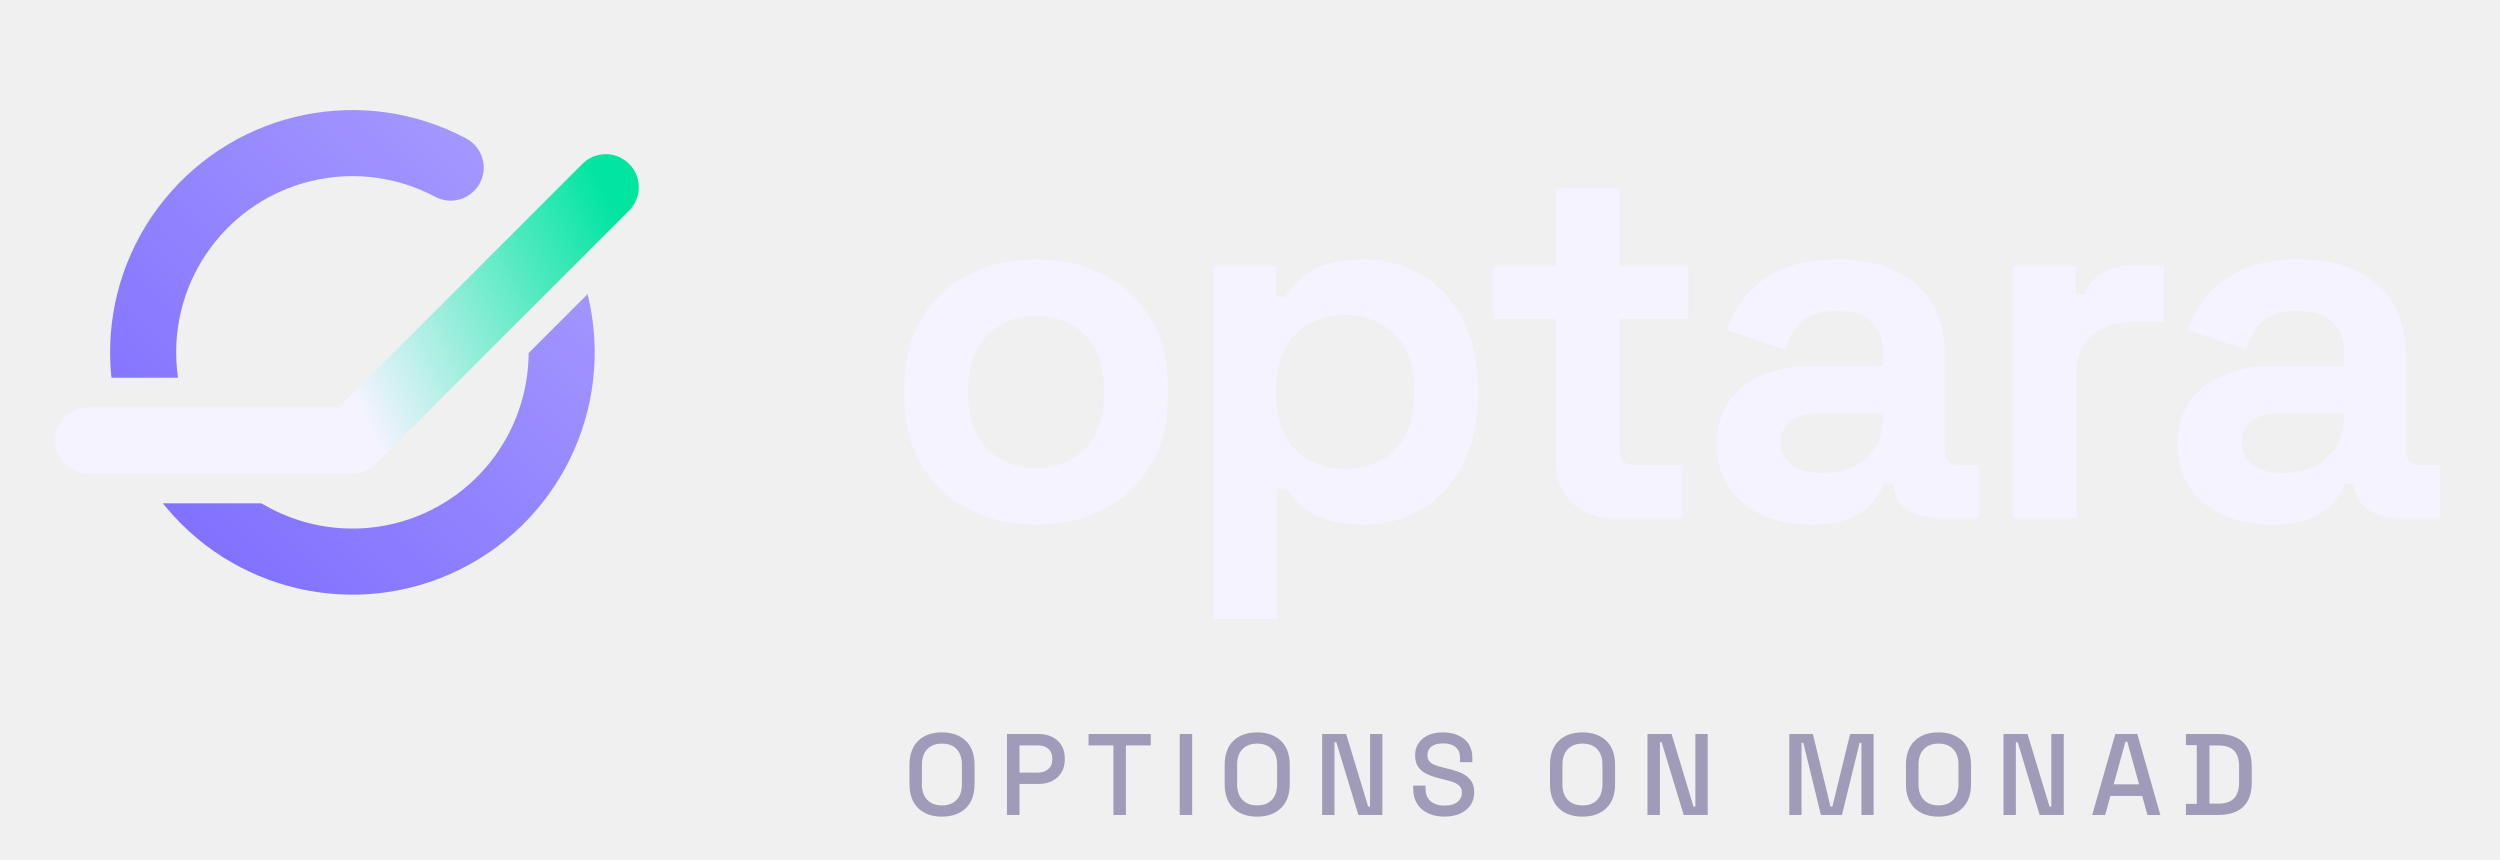
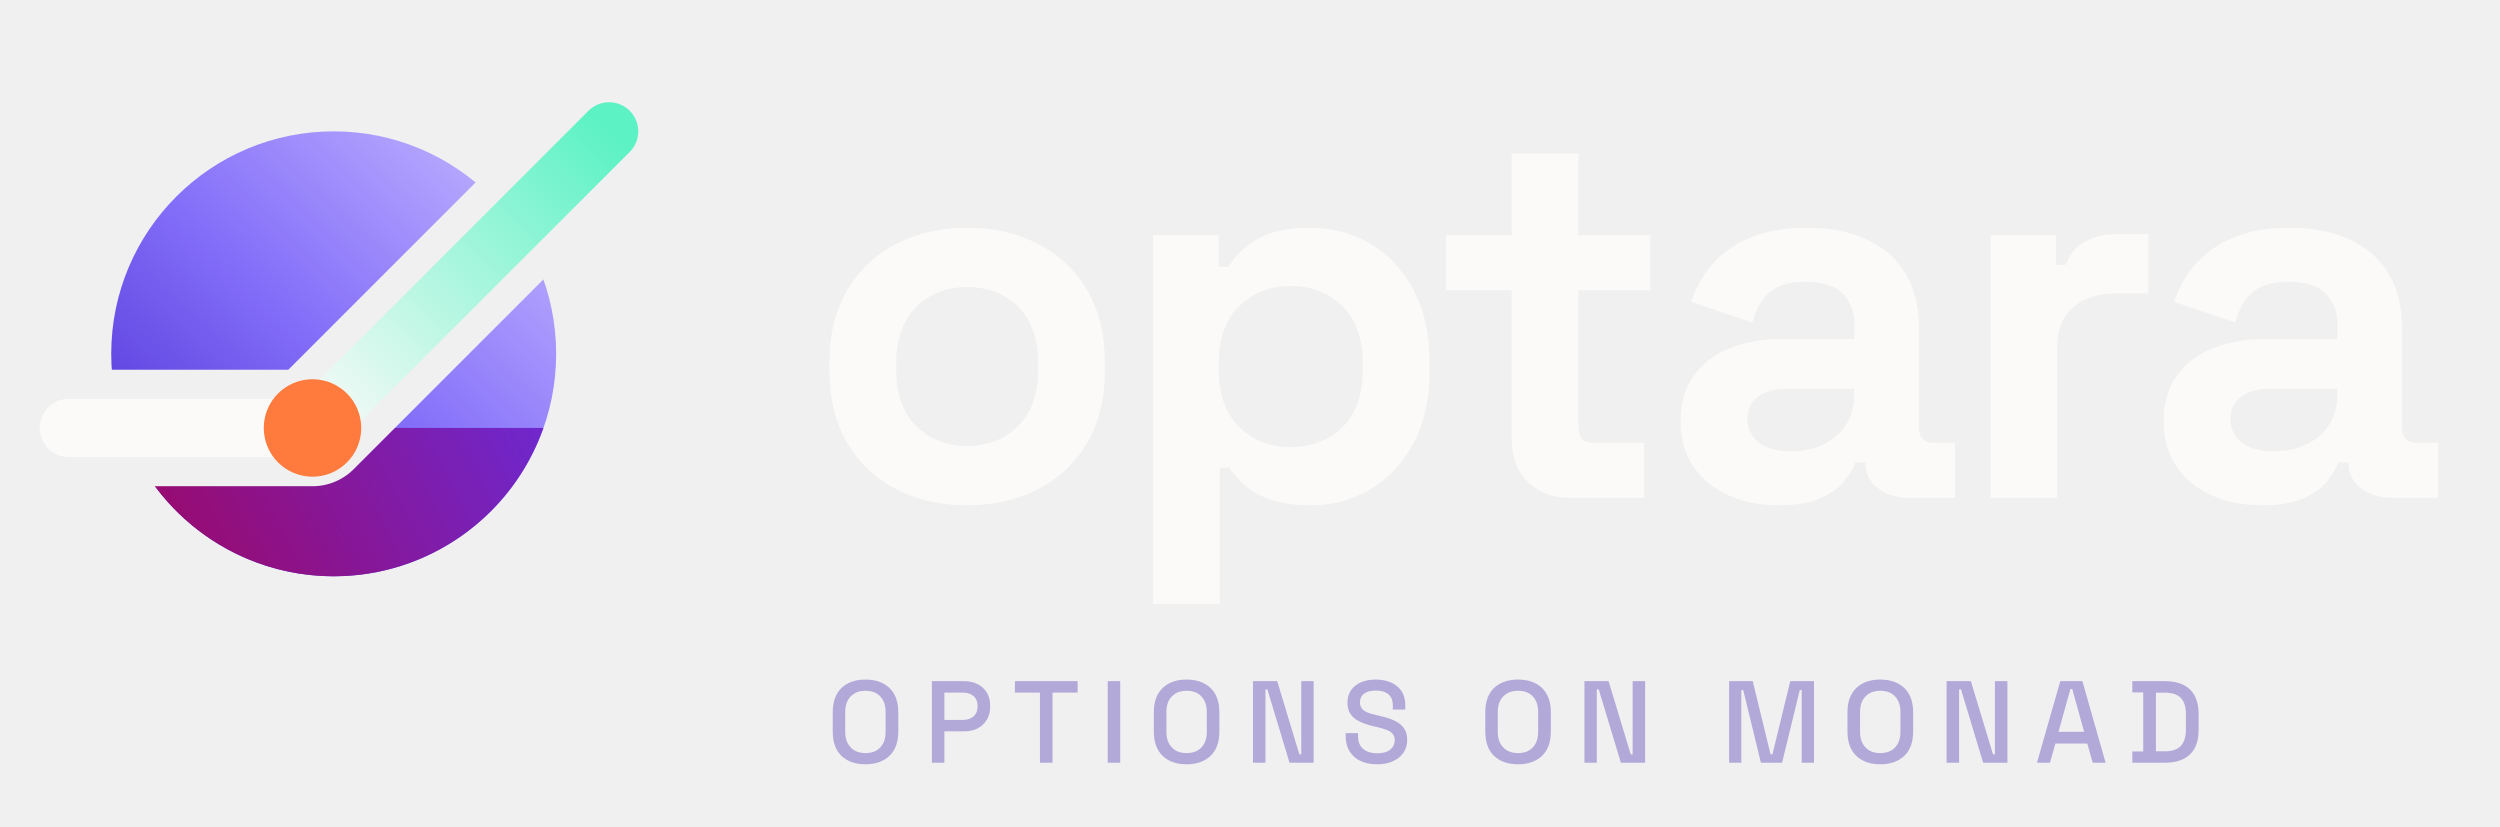
- <svg xmlns="http://www.w3.org/2000/svg" width="227" height="78" viewBox="0 0 227 78">
-   <defs>
-     <mask id="l-m-cut" maskUnits="userSpaceOnUse" x="0" y="0" width="64" height="64">
-       <rect width="64" height="64" fill="#fff" />
-       <path d="M8 40 L32 40 L55 17" fill="none" stroke="#000" stroke-width="11.4" stroke-linecap="round" stroke-linejoin="round" />
-     </mask>
-     <linearGradient id="l-m-ring" x1="12" y1="52" x2="52" y2="12" gradientUnits="userSpaceOnUse">
-       <stop offset="0" stop-color="#7c6cff" />
-       <stop offset="1" stop-color="#a99dff" />
-     </linearGradient>
-     <linearGradient id="l-m-ray" x1="8" y1="40" x2="55" y2="17" gradientUnits="userSpaceOnUse">
-       <stop offset="0" stop-color="#f4f3ff" />
-       <stop offset="0.45" stop-color="#f4f3ff" />
-       <stop offset="1" stop-color="#00e5a0" />
-     </linearGradient>
-   </defs>
-   <g fill="none" stroke-width="6" stroke-linecap="round" stroke-linejoin="round">
-     <path d="M50.07 26.13 A19 19 0 1 1 40.92 15.22" stroke="url(#l-m-ring)" mask="url(#l-m-cut)" />
-     <path d="M8 40 L32 40 L55 17" stroke="url(#l-m-ray)" />
+ <svg xmlns="http://www.w3.org/2000/svg" width="236" height="78" viewBox="0 0 236 78">
+   <g transform="translate(0.5 -0.6)">
+     <defs>
+       <mask id="lk-cut" maskUnits="userSpaceOnUse" x="0" y="0" width="64" height="64">
+         <rect width="64" height="64" fill="#fff" />
+         <path d="M6 41 H29 L57 13" stroke="#000" stroke-width="11" fill="none" stroke-linejoin="round" stroke-linecap="round" />
+       </mask>
+       <linearGradient id="lk-call" x1="12" y1="54" x2="50" y2="14" gradientUnits="userSpaceOnUse">
+         <stop offset="0" stop-color="#4a2bd0" />
+         <stop offset="0.5" stop-color="#836ef9" />
+         <stop offset="1" stop-color="#c3b6ff" />
+       </linearGradient>
+       <linearGradient id="lk-put" x1="10" y1="56" x2="52" y2="34" gradientUnits="userSpaceOnUse">
+         <stop offset="0" stop-color="#a0055d" />
+         <stop offset="1" stop-color="#6a2bd9" />
+       </linearGradient>
+       <linearGradient id="lk-ray" x1="29" y1="41" x2="57" y2="13" gradientUnits="userSpaceOnUse">
+         <stop offset="0" stop-color="#fbfaf9" />
+         <stop offset="1" stop-color="#5cf2c4" />
+       </linearGradient>
+     </defs>
+     <g mask="url(#lk-cut)">
+       <circle cx="31" cy="34" r="21" fill="url(#lk-call)" />
+       <path d="M11.201 41 H50.799 A21 21 0 0 1 11.201 41Z" fill="url(#lk-put)" />
+     </g>
+     <path d="M6 41 H29 L57 13" stroke="url(#lk-ray)" stroke-width="5.5" fill="none" stroke-linecap="round" stroke-linejoin="round" />
+     <circle cx="29" cy="41" r="4.6" fill="#ff7a3d" />
  </g>
-   <path d="M94.08 47.64L94.08 47.64Q90.67 47.64 87.96 46.26Q85.24 44.88 83.68 42.26Q82.12 39.64 82.12 35.96L82.12 35.96L82.12 35.22Q82.12 31.54 83.68 28.92Q85.24 26.30 87.96 24.92Q90.67 23.54 94.08 23.54L94.08 23.54Q97.48 23.54 100.19 24.92Q102.91 26.30 104.47 28.92Q106.04 31.54 106.04 35.22L106.04 35.22L106.04 35.96Q106.04 39.64 104.47 42.26Q102.91 44.88 100.19 46.26Q97.48 47.64 94.08 47.64ZM94.08 42.49L94.08 42.49Q96.74 42.49 98.49 40.77Q100.24 39.04 100.24 35.82L100.24 35.82L100.24 35.36Q100.24 32.14 98.52 30.42Q96.79 28.69 94.08 28.69L94.08 28.69Q91.41 28.69 89.66 30.42Q87.91 32.14 87.91 35.36L87.91 35.36L87.91 35.82Q87.91 39.04 89.66 40.77Q91.41 42.49 94.08 42.49ZM115.97 56.20L110.17 56.20L110.17 24.18L115.88 24.18L115.88 26.94L116.70 26.94Q117.49 25.61 119.14 24.57Q120.80 23.54 123.88 23.54L123.88 23.54Q126.64 23.54 128.99 24.90Q131.33 26.25 132.76 28.88Q134.18 31.50 134.18 35.22L134.18 35.22L134.18 35.96Q134.18 39.69 132.76 42.31Q131.33 44.93 128.99 46.29Q126.64 47.64 123.88 47.64L123.88 47.64Q121.81 47.64 120.41 47.16Q119.00 46.68 118.15 45.92Q117.30 45.16 116.80 44.38L116.80 44.38L115.97 44.38L115.97 56.20ZM122.13 42.58L122.13 42.58Q124.85 42.58 126.62 40.86Q128.39 39.13 128.39 35.82L128.39 35.82L128.39 35.36Q128.39 32.05 126.59 30.32Q124.80 28.60 122.13 28.60L122.13 28.60Q119.46 28.60 117.67 30.32Q115.88 32.05 115.88 35.36L115.88 35.36L115.88 35.82Q115.88 39.13 117.67 40.86Q119.46 42.58 122.13 42.58ZM152.76 47L146.32 47Q144.07 47 142.67 45.60Q141.26 44.19 141.26 41.85L141.26 41.85L141.26 28.97L135.56 28.97L135.56 24.18L141.26 24.18L141.26 17.10L147.06 17.10L147.06 24.18L153.32 24.18L153.32 28.97L147.06 28.97L147.06 40.84Q147.06 42.22 148.35 42.22L148.35 42.22L152.76 42.22L152.76 47ZM164.44 47.64L164.44 47.64Q162.01 47.64 160.07 46.79Q158.14 45.94 157.02 44.31Q155.89 42.68 155.89 40.33L155.89 40.33Q155.89 37.98 157.02 36.40Q158.14 34.81 160.14 34.01Q162.14 33.20 164.72 33.20L164.72 33.20L170.98 33.20L170.98 31.91Q170.98 30.30 169.96 29.27Q168.95 28.23 166.74 28.23L166.74 28.23Q164.58 28.23 163.52 29.22Q162.47 30.21 162.14 31.77L162.14 31.77L156.81 29.98Q157.36 28.23 158.58 26.78Q159.80 25.33 161.85 24.44Q163.89 23.54 166.84 23.54L166.84 23.54Q171.34 23.54 173.97 25.79Q176.59 28.05 176.59 32.33L176.59 32.33L176.59 40.84Q176.59 42.22 177.88 42.22L177.88 42.22L179.72 42.22L179.72 47L175.85 47Q174.15 47 173.05 46.17Q171.94 45.34 171.94 43.96L171.94 43.96L171.94 43.92L171.07 43.92Q170.88 44.47 170.24 45.37Q169.60 46.26 168.22 46.95Q166.84 47.64 164.44 47.64ZM165.46 42.95L165.46 42.95Q167.89 42.95 169.44 41.59Q170.98 40.24 170.98 37.98L170.98 37.98L170.98 37.52L165.13 37.52Q163.52 37.52 162.60 38.21Q161.68 38.90 161.68 40.15L161.68 40.15Q161.68 41.39 162.65 42.17Q163.62 42.95 165.46 42.95ZM188.54 47L182.75 47L182.75 24.18L188.45 24.18L188.45 26.76L189.28 26.76Q189.79 25.38 190.96 24.74Q192.13 24.09 193.70 24.09L193.70 24.09L196.46 24.09L196.46 29.24L193.60 29.24Q191.40 29.24 189.97 30.42Q188.54 31.59 188.54 34.03L188.54 34.03L188.54 47ZM206.30 47.64L206.30 47.64Q203.86 47.64 201.93 46.79Q199.99 45.94 198.87 44.31Q197.74 42.68 197.74 40.33L197.74 40.33Q197.74 37.98 198.87 36.40Q199.99 34.81 202.00 34.01Q204.00 33.20 206.57 33.20L206.57 33.20L212.83 33.20L212.83 31.91Q212.83 30.30 211.82 29.27Q210.80 28.23 208.60 28.23L208.60 28.23Q206.43 28.23 205.38 29.22Q204.32 30.21 204.00 31.77L204.00 31.77L198.66 29.98Q199.21 28.23 200.43 26.78Q201.65 25.33 203.70 24.44Q205.74 23.54 208.69 23.54L208.69 23.54Q213.20 23.54 215.82 25.79Q218.44 28.05 218.44 32.33L218.44 32.33L218.44 40.84Q218.44 42.22 219.73 42.22L219.73 42.22L221.57 42.22L221.57 47L217.70 47Q216.00 47 214.90 46.17Q213.79 45.34 213.79 43.96L213.79 43.96L213.79 43.92L212.92 43.92Q212.74 44.47 212.09 45.37Q211.45 46.26 210.07 46.95Q208.69 47.64 206.30 47.64ZM207.31 42.95L207.31 42.95Q209.75 42.95 211.29 41.59Q212.83 40.24 212.83 37.98L212.83 37.98L212.83 37.52L206.99 37.52Q205.38 37.52 204.46 38.21Q203.54 38.90 203.54 40.15L203.54 40.15Q203.54 41.39 204.50 42.17Q205.47 42.95 207.31 42.95Z" fill="#f4f3ff" />
-   <path d="M85.53 74.15L85.53 74.15Q84.17 74.15 83.38 73.39Q82.58 72.62 82.58 71.19L82.58 71.19L82.58 69.46Q82.58 68.03 83.38 67.26Q84.17 66.50 85.53 66.50L85.53 66.50Q86.88 66.50 87.69 67.26Q88.49 68.03 88.49 69.46L88.49 69.46L88.49 71.19Q88.49 72.62 87.69 73.39Q86.88 74.15 85.53 74.15ZM85.53 73.13L85.53 73.13Q86.40 73.13 86.87 72.62Q87.34 72.11 87.34 71.23L87.34 71.23L87.34 69.42Q87.34 68.54 86.87 68.03Q86.40 67.52 85.53 67.52L85.53 67.52Q84.68 67.52 84.19 68.03Q83.71 68.54 83.71 69.42L83.71 69.42L83.71 71.23Q83.71 72.11 84.19 72.62Q84.68 73.13 85.53 73.13ZM92.57 74L91.43 74L91.43 66.65L94.35 66.65Q95.02 66.65 95.55 66.92Q96.08 67.19 96.38 67.67Q96.68 68.16 96.68 68.84L96.68 68.84L96.68 68.98Q96.68 69.66 96.37 70.16Q96.06 70.65 95.54 70.91Q95.01 71.18 94.35 71.18L94.35 71.18L92.57 71.18L92.57 74ZM92.57 67.68L92.57 70.15L94.24 70.15Q94.83 70.15 95.19 69.83Q95.55 69.52 95.55 68.97L95.55 68.97L95.55 68.87Q95.55 68.31 95.19 67.99Q94.83 67.68 94.24 67.68L94.24 67.68L92.57 67.68ZM102.23 74L101.10 74L101.10 67.68L98.84 67.68L98.84 66.65L104.49 66.65L104.49 67.68L102.23 67.68L102.23 74ZM108.25 74L107.12 74L107.12 66.65L108.25 66.65L108.25 74ZM114.15 74.15L114.15 74.15Q112.79 74.15 111.99 73.39Q111.20 72.62 111.20 71.19L111.20 71.19L111.20 69.46Q111.20 68.03 111.99 67.26Q112.79 66.50 114.15 66.50L114.15 66.50Q115.50 66.50 116.30 67.26Q117.11 68.03 117.11 69.46L117.11 69.46L117.11 71.19Q117.11 72.62 116.30 73.39Q115.50 74.15 114.15 74.15ZM114.15 73.13L114.15 73.13Q115.02 73.13 115.49 72.62Q115.96 72.11 115.96 71.23L115.96 71.23L115.96 69.42Q115.96 68.54 115.49 68.03Q115.02 67.52 114.15 67.52L114.15 67.52Q113.30 67.52 112.81 68.03Q112.33 68.54 112.33 69.42L112.33 69.42L112.33 71.23Q112.33 72.11 112.81 72.62Q113.30 73.13 114.15 73.13ZM121.17 74L120.05 74L120.05 66.65L122.23 66.65L124.23 73.24L124.40 73.24L124.40 66.65L125.52 66.65L125.52 74L123.34 74L121.34 67.40L121.17 67.40L121.17 74ZM131.15 74.15L131.15 74.15Q130.32 74.15 129.68 73.85Q129.04 73.56 128.68 72.99Q128.32 72.41 128.32 71.60L128.32 71.60L128.32 71.33L129.44 71.33L129.44 71.60Q129.44 72.37 129.91 72.76Q130.38 73.15 131.15 73.15L131.15 73.15Q131.94 73.15 132.34 72.82Q132.74 72.49 132.74 71.96L132.74 71.96Q132.74 71.62 132.55 71.40Q132.36 71.18 132.01 71.04Q131.67 70.91 131.19 70.80L131.19 70.80L130.80 70.70Q130.09 70.53 129.57 70.29Q129.05 70.04 128.77 69.63Q128.49 69.22 128.49 68.58L128.49 68.58Q128.49 67.93 128.81 67.47Q129.13 67.01 129.69 66.75Q130.26 66.50 131.03 66.50L131.03 66.50Q131.79 66.50 132.40 66.77Q133.00 67.03 133.35 67.54Q133.69 68.06 133.69 68.83L133.69 68.83L133.69 69.21L132.57 69.21L132.57 68.83Q132.57 68.36 132.38 68.07Q132.18 67.77 131.84 67.64Q131.49 67.50 131.03 67.50L131.03 67.50Q130.36 67.50 129.98 67.78Q129.61 68.06 129.61 68.55L129.61 68.55Q129.61 68.89 129.77 69.10Q129.94 69.32 130.25 69.45Q130.57 69.59 131.04 69.69L131.04 69.69L131.43 69.79Q132.14 69.95 132.69 70.19Q133.23 70.44 133.55 70.86Q133.86 71.28 133.86 71.94L133.86 71.94Q133.86 72.60 133.53 73.10Q133.20 73.59 132.59 73.87Q131.98 74.15 131.15 74.15ZM143.69 74.15L143.69 74.15Q142.33 74.15 141.54 73.39Q140.74 72.62 140.74 71.19L140.74 71.19L140.74 69.46Q140.74 68.03 141.54 67.26Q142.33 66.50 143.69 66.50L143.69 66.50Q145.04 66.50 145.85 67.26Q146.65 68.03 146.65 69.46L146.65 69.46L146.65 71.19Q146.65 72.62 145.85 73.39Q145.04 74.15 143.69 74.15ZM143.69 73.13L143.69 73.13Q144.56 73.13 145.03 72.62Q145.50 72.11 145.50 71.23L145.50 71.23L145.50 69.42Q145.50 68.54 145.03 68.03Q144.56 67.52 143.69 67.52L143.69 67.52Q142.84 67.52 142.35 68.03Q141.87 68.54 141.87 69.42L141.87 69.42L141.87 71.23Q141.87 72.11 142.35 72.62Q142.84 73.13 143.69 73.13ZM150.72 74L149.59 74L149.59 66.65L151.78 66.65L153.77 73.24L153.94 73.24L153.94 66.65L155.06 66.65L155.06 74L152.88 74L150.88 67.40L150.72 67.40L150.72 74ZM163.58 74L162.47 74L162.47 66.65L164.61 66.65L166.21 73.24L166.38 73.24L167.99 66.65L170.12 66.65L170.12 74L169.02 74L169.02 67.45L168.85 67.45L167.25 74L165.34 74L163.74 67.45L163.58 67.45L163.58 74ZM176.01 74.15L176.01 74.15Q174.66 74.15 173.86 73.39Q173.06 72.62 173.06 71.19L173.06 71.19L173.06 69.46Q173.06 68.03 173.86 67.26Q174.66 66.50 176.01 66.50L176.01 66.50Q177.37 66.50 178.17 67.26Q178.97 68.03 178.97 69.46L178.97 69.46L178.97 71.19Q178.97 72.62 178.17 73.39Q177.37 74.15 176.01 74.15ZM176.01 73.13L176.01 73.13Q176.88 73.13 177.36 72.62Q177.83 72.11 177.83 71.23L177.83 71.23L177.83 69.42Q177.83 68.54 177.36 68.03Q176.88 67.52 176.01 67.52L176.01 67.52Q175.16 67.52 174.68 68.03Q174.20 68.54 174.20 69.42L174.20 69.42L174.20 71.23Q174.20 72.11 174.68 72.62Q175.16 73.13 176.01 73.13ZM183.04 74L181.92 74L181.92 66.65L184.10 66.65L186.10 73.24L186.26 73.24L186.26 66.65L187.39 66.65L187.39 74L185.20 74L183.21 67.40L183.04 67.40L183.04 74ZM191.15 74L189.97 74L192.07 66.65L194.07 66.65L196.16 74L194.99 74L194.51 72.27L191.63 72.27L191.15 74ZM192.99 67.35L191.92 71.22L194.23 71.22L193.16 67.35L192.99 67.35ZM201.42 74L198.48 74L198.48 72.99L199.47 72.99L199.47 67.66L198.48 67.66L198.48 66.65L201.42 66.65Q202.89 66.65 203.68 67.40Q204.46 68.14 204.46 69.64L204.46 69.64L204.46 71.02Q204.46 72.52 203.68 73.26Q202.89 74 201.42 74L201.42 74ZM200.62 67.69L200.62 72.97L201.43 72.97Q202.39 72.97 202.85 72.49Q203.31 72.00 203.31 71.05L203.31 71.05L203.31 69.60Q203.31 68.63 202.85 68.16Q202.39 67.69 201.43 67.69L201.43 67.69L200.62 67.69Z" fill="#a09bb8" />
+   <path d="M91.30 47.70L91.30 47.70Q87.60 47.70 84.65 46.20Q81.70 44.70 80 41.85Q78.30 39 78.30 35L78.30 35L78.30 34.20Q78.30 30.20 80 27.35Q81.70 24.50 84.65 23Q87.60 21.50 91.30 21.50L91.30 21.50Q95 21.50 97.95 23Q100.90 24.50 102.60 27.35Q104.30 30.20 104.30 34.20L104.30 34.20L104.30 35Q104.30 39 102.60 41.85Q100.90 44.70 97.95 46.20Q95 47.70 91.30 47.70ZM91.30 42.10L91.30 42.10Q94.20 42.10 96.10 40.23Q98 38.35 98 34.85L98 34.85L98 34.35Q98 30.85 96.13 28.97Q94.25 27.10 91.30 27.10L91.30 27.10Q88.40 27.10 86.50 28.97Q84.60 30.85 84.60 34.35L84.60 34.35L84.60 34.85Q84.60 38.35 86.50 40.23Q88.40 42.10 91.30 42.10ZM115.15 57L108.85 57L108.85 22.20L115.05 22.20L115.05 25.20L115.95 25.20Q116.80 23.75 118.60 22.63Q120.40 21.50 123.75 21.50L123.75 21.50Q126.75 21.50 129.30 22.97Q131.85 24.45 133.40 27.30Q134.95 30.15 134.95 34.20L134.95 34.20L134.95 35Q134.95 39.05 133.40 41.90Q131.85 44.75 129.30 46.23Q126.75 47.70 123.75 47.70L123.75 47.70Q121.50 47.70 119.97 47.17Q118.45 46.65 117.52 45.83Q116.60 45 116.05 44.15L116.05 44.15L115.15 44.15L115.15 57ZM121.85 42.20L121.85 42.20Q124.80 42.20 126.72 40.33Q128.65 38.45 128.65 34.85L128.65 34.85L128.65 34.35Q128.65 30.75 126.70 28.88Q124.75 27 121.85 27L121.85 27Q118.95 27 117 28.88Q115.05 30.75 115.05 34.35L115.05 34.35L115.05 34.85Q115.05 38.45 117 40.33Q118.95 42.20 121.85 42.20ZM155.20 47L148.20 47Q145.75 47 144.22 45.48Q142.70 43.95 142.70 41.40L142.70 41.40L142.70 27.40L136.50 27.40L136.50 22.20L142.70 22.20L142.70 14.50L149 14.50L149 22.20L155.80 22.20L155.80 27.40L149 27.40L149 40.30Q149 41.80 150.40 41.80L150.40 41.80L155.20 41.80L155.20 47ZM167.95 47.70L167.95 47.70Q165.30 47.70 163.20 46.77Q161.10 45.85 159.88 44.08Q158.65 42.30 158.65 39.75L158.65 39.75Q158.65 37.20 159.88 35.48Q161.10 33.75 163.28 32.88Q165.45 32 168.25 32L168.25 32L175.05 32L175.05 30.60Q175.05 28.85 173.95 27.72Q172.85 26.60 170.45 26.60L170.45 26.60Q168.10 26.60 166.95 27.67Q165.80 28.75 165.45 30.45L165.45 30.45L159.65 28.50Q160.25 26.60 161.57 25.02Q162.90 23.45 165.13 22.47Q167.35 21.50 170.55 21.50L170.55 21.50Q175.45 21.50 178.30 23.95Q181.15 26.40 181.15 31.05L181.15 31.05L181.15 40.30Q181.15 41.80 182.55 41.80L182.55 41.80L184.55 41.80L184.55 47L180.35 47Q178.50 47 177.30 46.10Q176.10 45.20 176.10 43.70L176.10 43.70L176.10 43.65L175.15 43.65Q174.95 44.25 174.25 45.23Q173.55 46.20 172.05 46.95Q170.55 47.70 167.95 47.70ZM169.05 42.60L169.05 42.60Q171.70 42.60 173.38 41.13Q175.05 39.65 175.05 37.20L175.05 37.20L175.05 36.70L168.70 36.70Q166.95 36.70 165.95 37.45Q164.95 38.20 164.95 39.55L164.95 39.55Q164.95 40.90 166 41.75Q167.05 42.60 169.05 42.60ZM194.20 47L187.90 47L187.90 22.20L194.10 22.20L194.10 25L195 25Q195.55 23.50 196.83 22.80Q198.10 22.10 199.80 22.10L199.80 22.10L202.80 22.10L202.80 27.70L199.70 27.70Q197.30 27.70 195.75 28.97Q194.20 30.25 194.20 32.90L194.20 32.90L194.20 47ZM213.55 47.70L213.55 47.70Q210.90 47.70 208.80 46.77Q206.70 45.85 205.48 44.08Q204.25 42.30 204.25 39.75L204.25 39.75Q204.25 37.20 205.48 35.48Q206.70 33.75 208.88 32.88Q211.05 32 213.85 32L213.85 32L220.65 32L220.65 30.60Q220.65 28.85 219.55 27.72Q218.45 26.60 216.05 26.60L216.05 26.60Q213.70 26.60 212.55 27.67Q211.40 28.75 211.05 30.45L211.05 30.45L205.25 28.50Q205.85 26.60 207.18 25.02Q208.50 23.45 210.73 22.47Q212.95 21.50 216.15 21.50L216.15 21.50Q221.05 21.50 223.90 23.95Q226.75 26.40 226.75 31.05L226.75 31.05L226.75 40.30Q226.75 41.80 228.15 41.80L228.15 41.80L230.15 41.80L230.15 47L225.95 47Q224.10 47 222.90 46.10Q221.70 45.20 221.70 43.70L221.70 43.70L221.70 43.65L220.75 43.65Q220.55 44.25 219.85 45.23Q219.15 46.20 217.65 46.95Q216.15 47.70 213.55 47.70ZM214.65 42.60L214.65 42.60Q217.30 42.60 218.98 41.13Q220.65 39.65 220.65 37.20L220.65 37.20L220.65 36.70L214.30 36.70Q212.55 36.70 211.55 37.45Q210.55 38.20 210.55 39.55L210.55 39.55Q210.55 40.90 211.60 41.75Q212.65 42.60 214.65 42.60Z" fill="#fbfaf9" />
+   <path d="M81.70 72.15L81.70 72.15Q80.28 72.15 79.44 71.36Q78.61 70.56 78.61 69.05L78.61 69.05L78.61 67.25Q78.61 65.74 79.44 64.94Q80.28 64.15 81.70 64.15L81.70 64.15Q83.11 64.15 83.96 64.94Q84.80 65.74 84.80 67.25L84.80 67.25L84.80 69.05Q84.80 70.56 83.96 71.36Q83.11 72.15 81.70 72.15ZM81.70 71.09L81.70 71.09Q82.61 71.09 83.10 70.55Q83.60 70.02 83.60 69.10L83.60 69.10L83.60 67.20Q83.60 66.28 83.10 65.75Q82.61 65.21 81.70 65.21L81.70 65.21Q80.81 65.21 80.30 65.75Q79.79 66.28 79.79 67.20L79.79 67.20L79.79 69.10Q79.79 70.02 80.30 70.55Q80.81 71.09 81.70 71.09ZM89.15 72L87.97 72L87.97 64.30L91.02 64.30Q91.73 64.30 92.28 64.58Q92.84 64.86 93.15 65.37Q93.47 65.88 93.47 66.60L93.47 66.60L93.47 66.74Q93.47 67.46 93.14 67.97Q92.82 68.49 92.27 68.77Q91.72 69.04 91.02 69.04L91.02 69.04L89.15 69.04L89.15 72ZM89.15 65.38L89.15 67.96L90.90 67.96Q91.53 67.96 91.90 67.63Q92.28 67.30 92.28 66.73L92.28 66.73L92.28 66.62Q92.28 66.04 91.90 65.71Q91.53 65.38 90.90 65.38L90.90 65.38L89.15 65.38ZM99.36 72L98.17 72L98.17 65.38L95.81 65.38L95.81 64.30L101.73 64.30L101.73 65.38L99.36 65.38L99.36 72ZM105.75 72L104.57 72L104.57 64.30L105.75 64.30L105.75 72ZM112.01 72.15L112.01 72.15Q110.59 72.15 109.76 71.36Q108.92 70.56 108.92 69.05L108.92 69.05L108.92 67.25Q108.92 65.74 109.76 64.94Q110.59 64.15 112.01 64.15L112.01 64.15Q113.43 64.15 114.27 64.94Q115.11 65.74 115.11 67.25L115.11 67.25L115.11 69.05Q115.11 70.56 114.27 71.36Q113.43 72.15 112.01 72.15ZM112.01 71.09L112.01 71.09Q112.93 71.09 113.42 70.55Q113.92 70.02 113.92 69.10L113.92 69.10L113.92 67.20Q113.92 66.28 113.42 65.75Q112.93 65.21 112.01 65.21L112.01 65.21Q111.12 65.21 110.62 65.75Q110.11 66.28 110.11 67.20L110.11 67.20L110.11 69.10Q110.11 70.02 110.62 70.55Q111.12 71.09 112.01 71.09ZM119.46 72L118.28 72L118.28 64.30L120.57 64.30L122.66 71.21L122.84 71.21L122.84 64.30L124.01 64.30L124.01 72L121.73 72L119.64 65.08L119.46 65.08L119.46 72ZM130.00 72.15L130.00 72.15Q129.13 72.15 128.46 71.85Q127.79 71.54 127.41 70.94Q127.03 70.34 127.03 69.48L127.03 69.48L127.03 69.21L128.20 69.21L128.20 69.48Q128.20 70.30 128.69 70.70Q129.18 71.11 130.00 71.11L130.00 71.11Q130.82 71.11 131.24 70.76Q131.66 70.42 131.66 69.87L131.66 69.87Q131.66 69.50 131.46 69.27Q131.26 69.04 130.90 68.90Q130.54 68.77 130.03 68.64L130.03 68.64L129.62 68.55Q128.89 68.37 128.34 68.11Q127.80 67.85 127.50 67.42Q127.20 67.00 127.20 66.32L127.20 66.32Q127.20 65.64 127.54 65.16Q127.87 64.67 128.47 64.41Q129.06 64.15 129.87 64.15L129.87 64.15Q130.67 64.15 131.30 64.42Q131.93 64.70 132.30 65.23Q132.66 65.77 132.66 66.59L132.66 66.59L132.66 66.98L131.48 66.98L131.48 66.59Q131.48 66.09 131.28 65.78Q131.08 65.48 130.71 65.33Q130.35 65.19 129.87 65.19L129.87 65.19Q129.16 65.19 128.77 65.48Q128.38 65.77 128.38 66.29L128.38 66.29Q128.38 66.64 128.55 66.87Q128.72 67.09 129.05 67.24Q129.38 67.38 129.88 67.49L129.88 67.49L130.28 67.59Q131.03 67.75 131.60 68.01Q132.18 68.27 132.51 68.71Q132.84 69.15 132.84 69.84L132.84 69.84Q132.84 70.54 132.49 71.05Q132.14 71.57 131.50 71.86Q130.87 72.15 130.00 72.15ZM143.30 72.15L143.30 72.15Q141.88 72.15 141.04 71.36Q140.21 70.56 140.21 69.05L140.21 69.05L140.21 67.25Q140.21 65.74 141.04 64.94Q141.88 64.15 143.30 64.15L143.30 64.15Q144.72 64.15 145.56 64.94Q146.40 65.74 146.40 67.25L146.40 67.25L146.40 69.05Q146.40 70.56 145.56 71.36Q144.72 72.15 143.30 72.15ZM143.30 71.09L143.30 71.09Q144.21 71.09 144.70 70.55Q145.20 70.02 145.20 69.10L145.20 69.10L145.20 67.20Q145.20 66.28 144.70 65.75Q144.21 65.21 143.30 65.21L143.30 65.21Q142.41 65.21 141.90 65.75Q141.39 66.28 141.39 67.20L141.39 67.20L141.39 69.10Q141.39 70.02 141.90 70.55Q142.41 71.09 143.30 71.09ZM150.74 72L149.57 72L149.57 64.30L151.85 64.30L153.94 71.21L154.12 71.21L154.12 64.30L155.30 64.30L155.30 72L153.01 72L150.92 65.08L150.74 65.08L150.74 72ZM164.38 72L163.23 72L163.23 64.30L165.46 64.30L167.14 71.21L167.32 71.21L169.00 64.30L171.24 64.30L171.24 72L170.08 72L170.08 65.14L169.90 65.14L168.23 72L166.23 72L164.56 65.14L164.38 65.14L164.38 72ZM177.49 72.15L177.49 72.15Q176.08 72.15 175.24 71.36Q174.40 70.56 174.40 69.05L174.40 69.05L174.40 67.25Q174.40 65.74 175.24 64.94Q176.08 64.15 177.49 64.15L177.49 64.15Q178.91 64.15 179.76 64.94Q180.60 65.74 180.60 67.25L180.60 67.25L180.60 69.05Q180.60 70.56 179.76 71.36Q178.91 72.15 177.49 72.15ZM177.49 71.09L177.49 71.09Q178.41 71.09 178.90 70.55Q179.40 70.02 179.40 69.10L179.40 69.10L179.40 67.20Q179.40 66.28 178.90 65.75Q178.41 65.21 177.49 65.21L177.49 65.21Q176.60 65.21 176.10 65.75Q175.59 66.28 175.59 67.20L175.59 67.20L175.59 69.10Q175.59 70.02 176.10 70.55Q176.60 71.09 177.49 71.09ZM184.94 72L183.76 72L183.76 64.30L186.05 64.30L188.14 71.21L188.32 71.21L188.32 64.30L189.50 64.30L189.50 72L187.21 72L185.12 65.08L184.94 65.08L184.94 72ZM193.52 72L192.29 72L194.49 64.30L196.58 64.30L198.77 72L197.55 72L197.04 70.19L194.03 70.19L193.52 72ZM195.45 65.04L194.32 69.08L196.74 69.08L195.62 65.04L195.45 65.04ZM204.37 72L201.29 72L201.29 70.94L202.32 70.94L202.32 65.36L201.29 65.36L201.29 64.30L204.37 64.30Q205.91 64.30 206.73 65.08Q207.55 65.86 207.55 67.44L207.55 67.44L207.55 68.88Q207.55 70.45 206.73 71.22Q205.91 72 204.37 72L204.37 72ZM203.52 65.39L203.52 70.92L204.38 70.92Q205.38 70.92 205.86 70.42Q206.35 69.91 206.35 68.91L206.35 68.91L206.35 67.39Q206.35 66.38 205.86 65.88Q205.38 65.39 204.38 65.39L204.38 65.39L203.52 65.39Z" fill="#b3a9d9" />
</svg>
